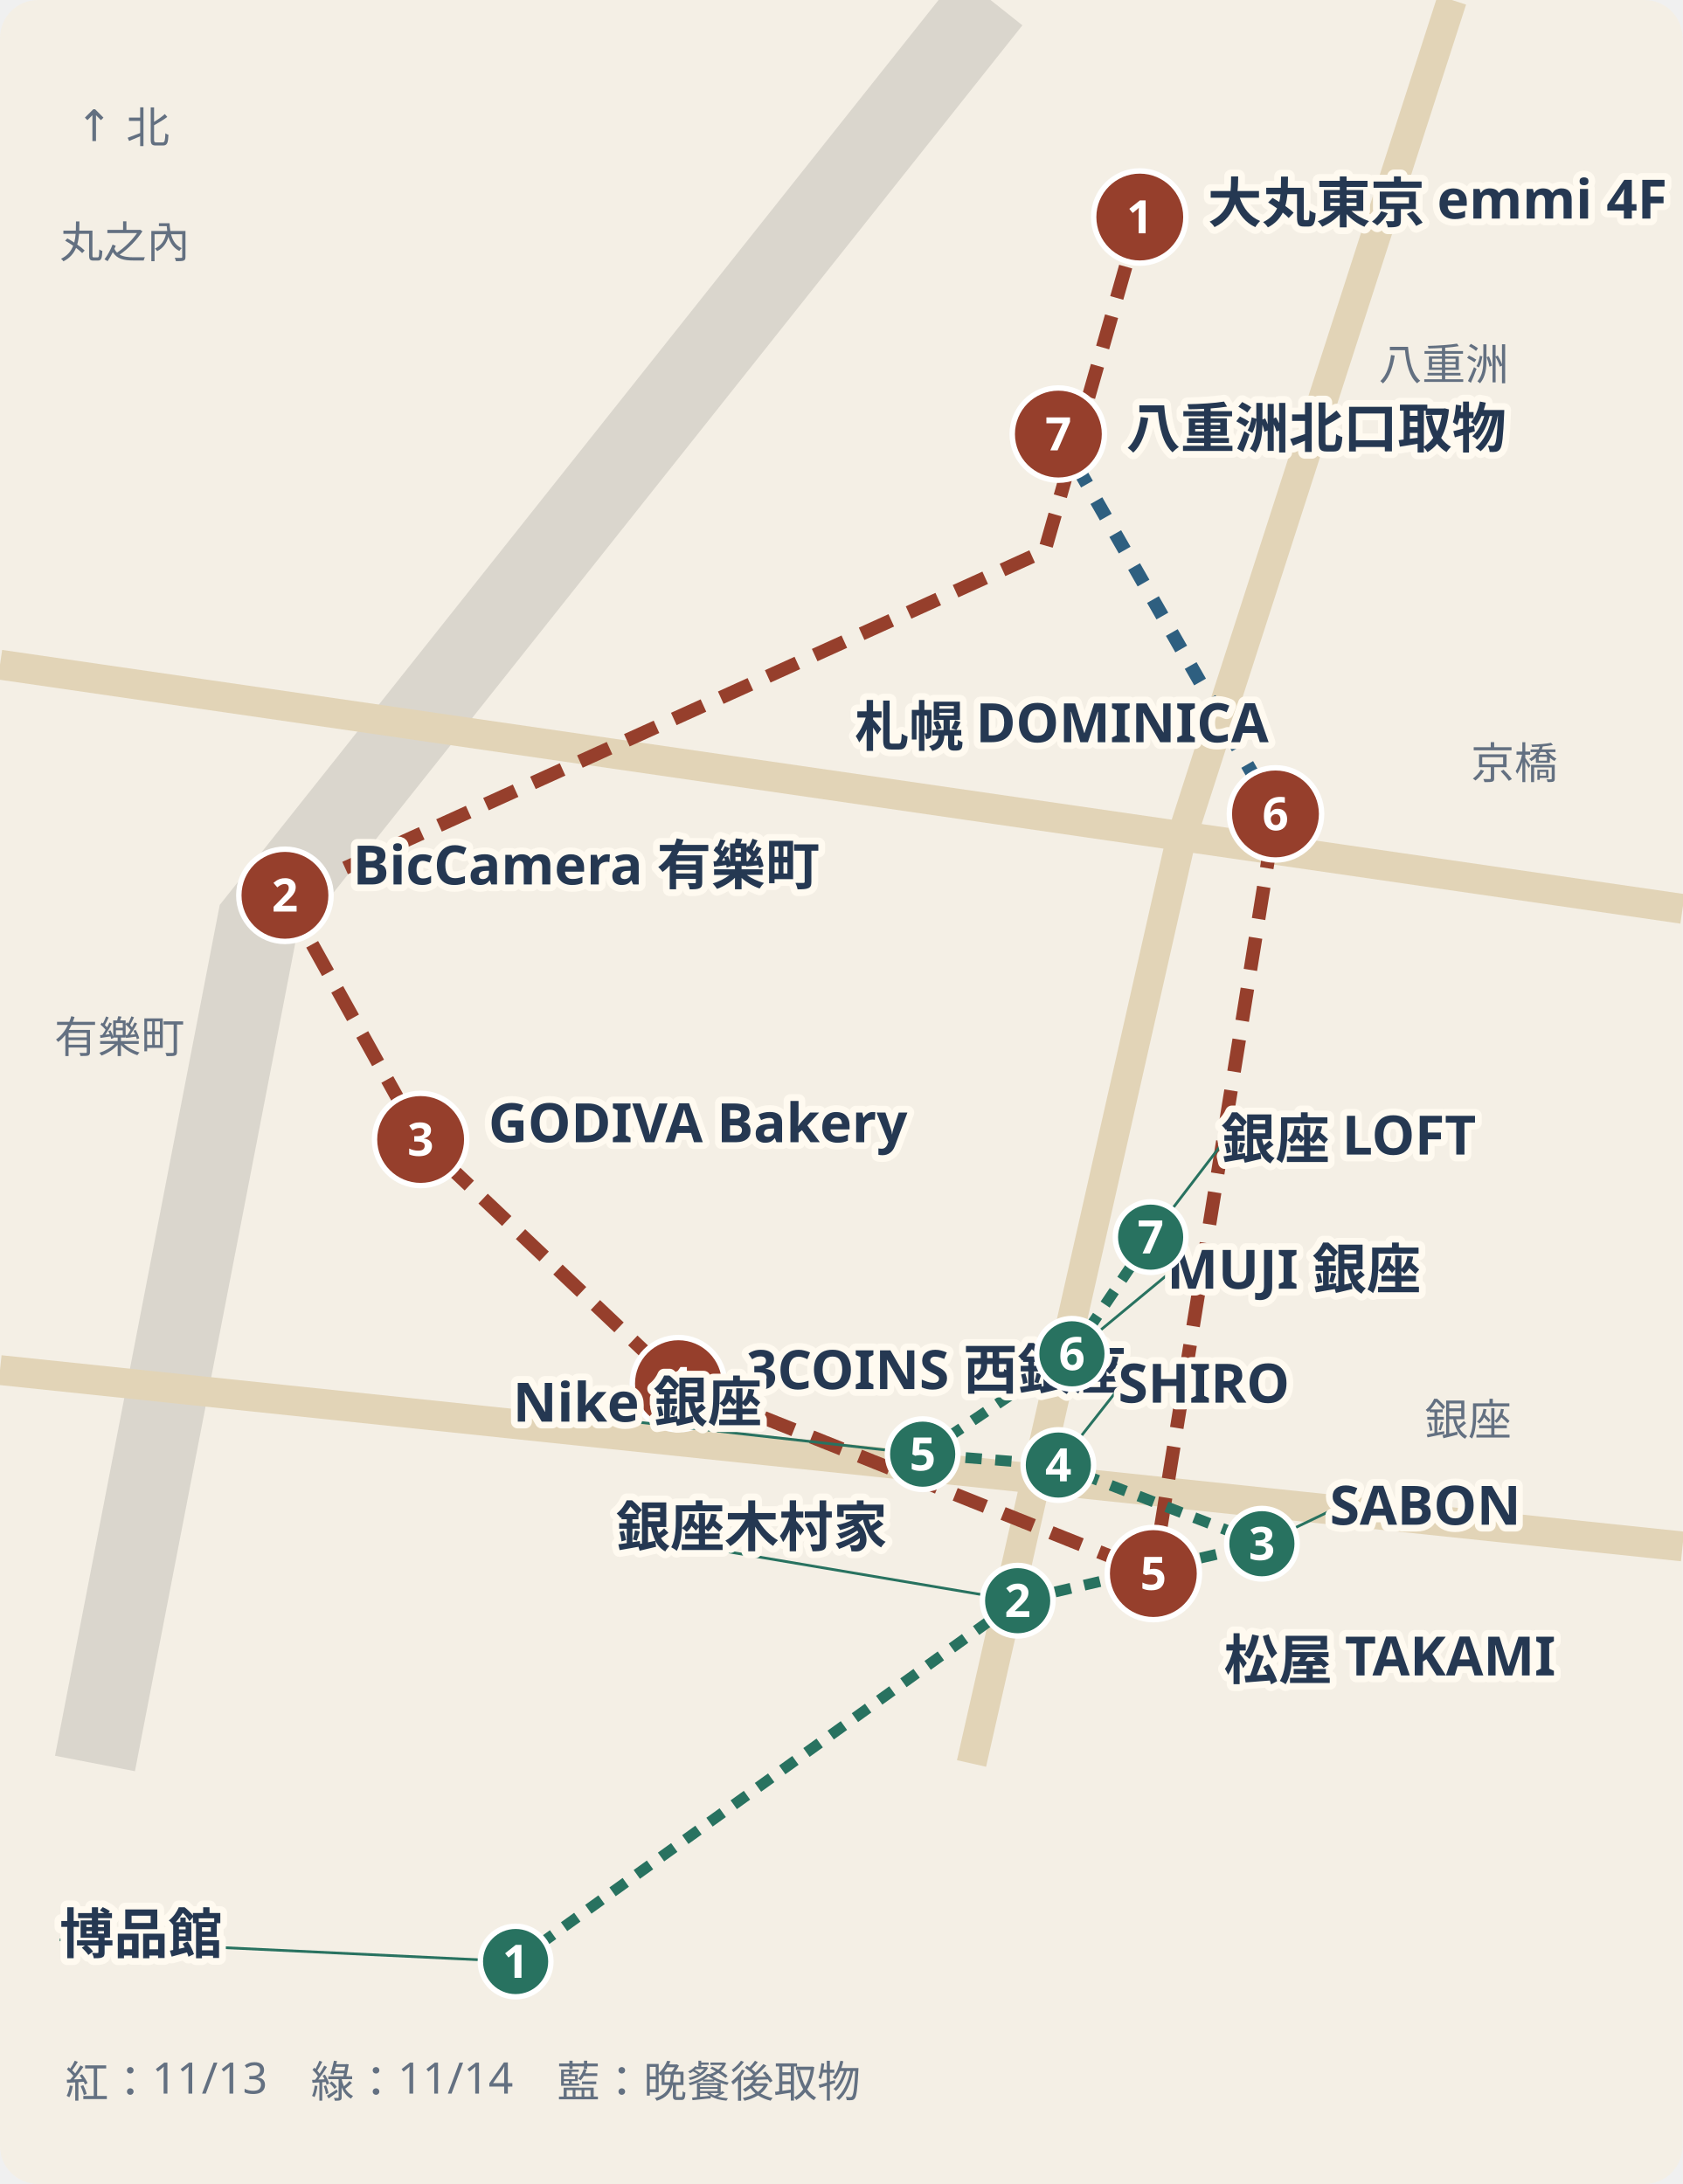
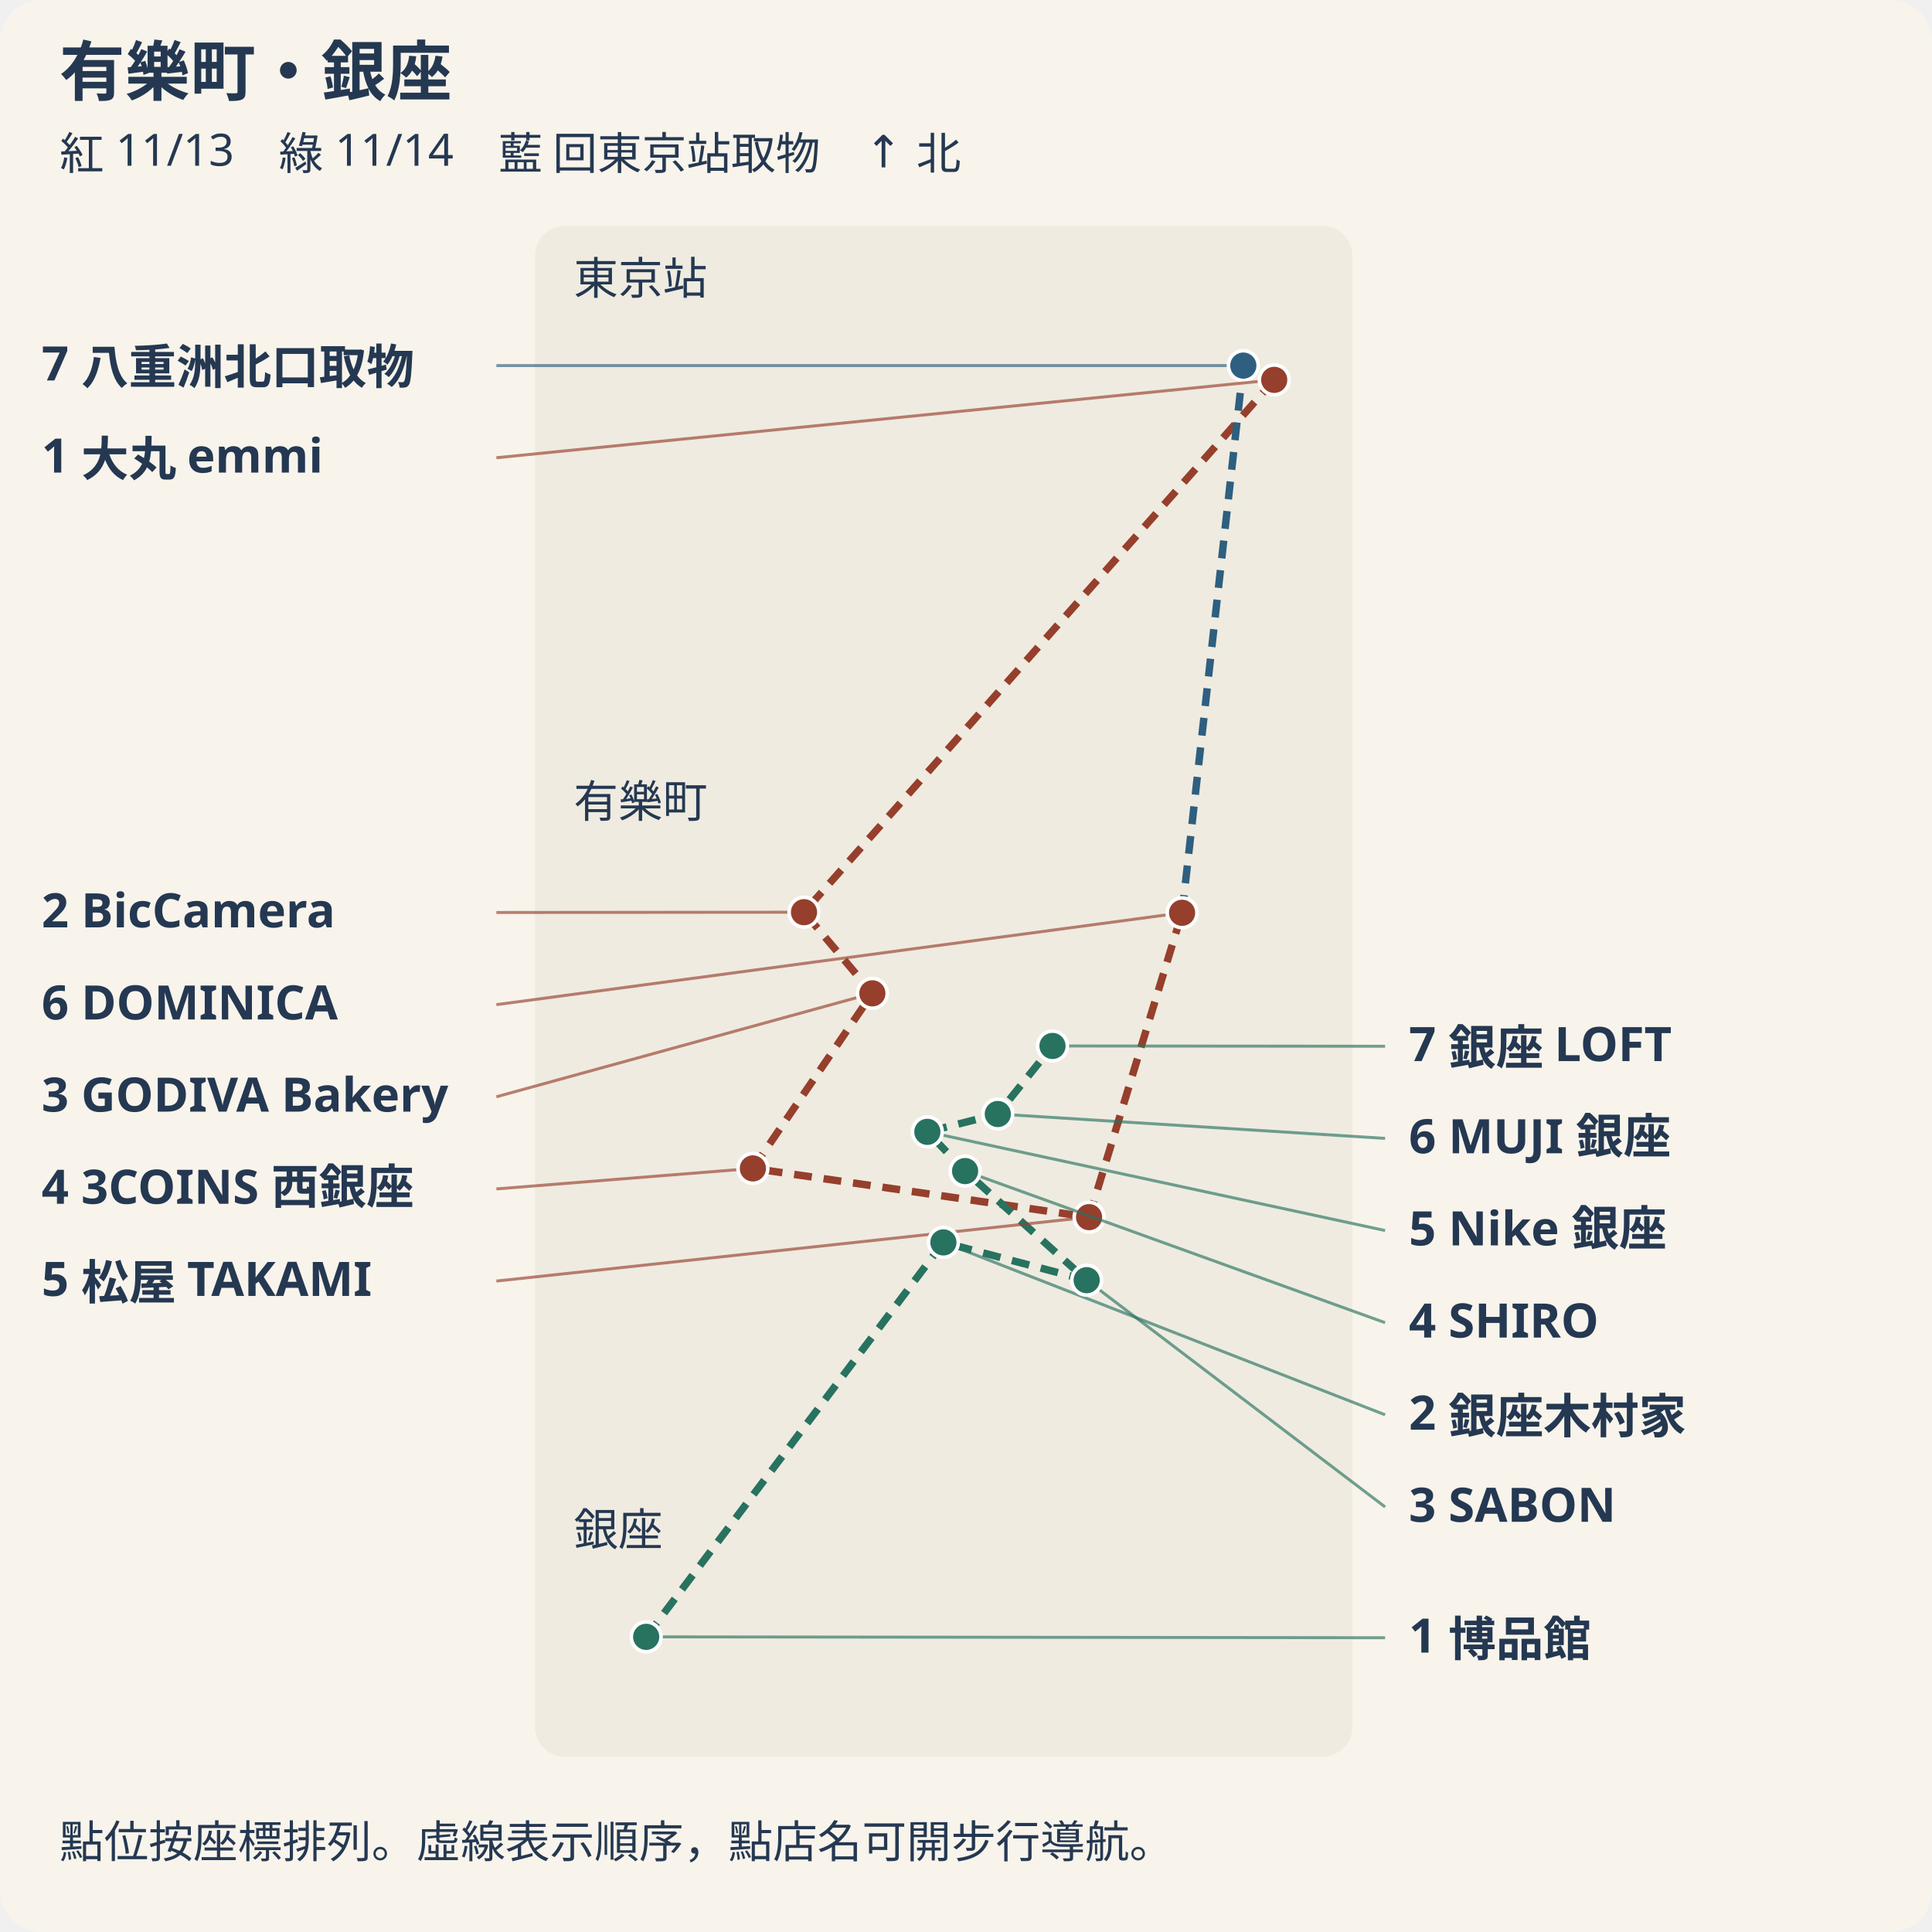
- <svg xmlns="http://www.w3.org/2000/svg" viewBox="0 0 620 805" role="img" aria-labelledby="map-title map-desc">
-   <style>circle{fill:#963f2c;stroke:white;stroke-width:2}.num{fill:white;text-anchor:middle;font:bold 17px sans-serif}.label{fill:#253852;font:bold 20px sans-serif;paint-order:stroke;stroke:#fffaf0;stroke-width:5px;stroke-linejoin:round}.area{fill:#637081;font:16px sans-serif}</style>
-   <rect width="620" height="805" rx="14" fill="#f4efe5" />
-   <path d="M365 0L95 340 35 650" fill="none" stroke="#dad6cd" stroke-width="30" />
-   <path d="M535 0L435 310 358 650M0 505L620 570M0 245L620 335" fill="none" stroke="#e2d4b7" stroke-width="11" />
-   <text class="area" x="28" y="52">↑ 北</text>
-   <text class="area" x="22" y="95">丸之內</text>
-   <text class="area" x="508" y="140">八重洲</text>
-   <text class="area" x="20" y="388">有樂町</text>
-   <text class="area" x="542" y="287">京橋</text>
-   <text class="area" x="525" y="529">銀座</text>
-   <path d="M420 80L385 203 105 330 155 420 250 510 425 580 470 300" fill="none" stroke="#963f2c" stroke-width="5" stroke-linejoin="round" stroke-dasharray="12 7" />
-   <path d="M470 300L390 160" fill="none" stroke="#2e5f80" stroke-width="5" stroke-dasharray="7 7" />
-   <path d="M190 723L375 590L465 569L390 540L340 536L395 499L424 456" fill="none" stroke="#287260" stroke-width="4" stroke-dasharray="6 5" />
+ <svg xmlns="http://www.w3.org/2000/svg" viewBox="0 0 650 650" role="img" aria-labelledby="title desc">
+   <style>text{font-family:system-ui,sans-serif;fill:#253852}.name{font-size:16px;font-weight:700}.hint{font-size:15px}.pin{stroke:white;stroke-width:1.2}.leader{fill:none;stroke-width:1;opacity:.65}</style>
+   <rect width="650" height="650" rx="14" fill="#f8f4eb" />
+   <text x="20" y="32" font-size="22" font-weight="bold">有樂町・銀座</text>
+   <text class="hint" x="20" y="57">紅 11/13　綠 11/14　藍 回東京站取物　↑ 北</text>
+   <rect x="180" y="76" width="275" height="515" rx="10" fill="#efebe0" />
+   <text class="hint" x="193" y="99">東京站</text>
+   <text class="hint" x="193" y="275">有樂町</text>
+   <text class="hint" x="193" y="520">銀座</text>
+   <polyline points="428.7,127.8 270.5,306.9 293.5,334.2 253.3,393.1 366.4,409.5 397.7,307.1" fill="none" stroke="#963f2c" stroke-width="2.5" stroke-dasharray="6 4" />
+   <polyline points="397.7,307.1 418.3,123.0" fill="none" stroke="#2e5f80" stroke-width="2.5" stroke-dasharray="6 4" />
+   <polyline points="217.4,550.7 317.4,418.0 365.6,430.7 324.7,394.0 312.0,380.8 335.7,374.8 354.1,351.9" fill="none" stroke="#287260" stroke-width="2.5" stroke-dasharray="6 4" />
+   <a href="https://www.google.com/maps/search/?api=1&amp;query=%E6%9D%B1%E4%BA%AC%E9%A7%85+%E5%85%AB%E9%87%8D%E6%B4%B2%E5%8C%97%E5%8F%A3" target="_blank" rel="noopener" aria-label="八重洲北口取物：開啟地圖">
+     <path class="leader" stroke="#2e5f80" d="M418.3 123.0L167 123" />
+     <circle class="pin" cx="418.3" cy="123.0" r="5" fill="#2e5f80" />
+     <text class="name" x="14" y="128">7 八重洲北口取物</text>
+   </a>
  <a href="https://www.google.com/maps/search/?api=1&amp;query=%E5%A4%A7%E4%B8%B8%E6%9D%B1%E4%BA%AC%E5%BA%97" target="_blank" rel="noopener" aria-label="大丸東京 emmi 4F：開啟地圖">
-     <circle cx="420" cy="80" r="17" />
-     <text class="num" x="420" y="86">1</text>
-     <text class="label" x="445" y="82">大丸東京 emmi 4F</text>
+     <path class="leader" stroke="#963f2c" d="M428.7 127.8L167 154" />
+     <circle class="pin" cx="428.7" cy="127.8" r="5" fill="#963f2c" />
+     <text class="name" x="14" y="159">1 大丸 emmi</text>
  </a>
  <a href="https://www.google.com/maps/search/?api=1&amp;query=%E3%83%93%E3%83%83%E3%82%AF%E3%82%AB%E3%83%A1%E3%83%A9+%E6%9C%89%E6%A5%BD%E7%94%BA%E5%BA%97" target="_blank" rel="noopener" aria-label="BicCamera 有樂町：開啟地圖">
-     <circle cx="105" cy="330" r="17" />
-     <text class="num" x="105" y="336">2</text>
-     <text class="label" x="130" y="326">BicCamera 有樂町</text>
+     <path class="leader" stroke="#963f2c" d="M270.5 306.9L167 307" />
+     <circle class="pin" cx="270.5" cy="306.9" r="5" fill="#963f2c" />
+     <text class="name" x="14" y="312">2 BicCamera</text>
+   </a>
+   <a href="https://www.google.com/maps/search/?api=1&amp;query=%E6%9C%AD%E5%B9%8C%E3%83%89%E3%83%9F%E3%83%8B%E3%82%AB+%E9%8A%80%E5%BA%A7%E5%BA%97" target="_blank" rel="noopener" aria-label="札幌 DOMINICA：開啟地圖">
+     <path class="leader" stroke="#963f2c" d="M397.7 307.1L167 338" />
+     <circle class="pin" cx="397.7" cy="307.1" r="5" fill="#963f2c" />
+     <text class="name" x="14" y="343">6 DOMINICA</text>
  </a>
  <a href="https://www.google.com/maps/search/?api=1&amp;query=GODIVA+Bakery+%E3%82%B4%E3%83%87%E3%82%A3%E3%83%91%E3%83%B3+%E6%9C%AC%E5%BA%97" target="_blank" rel="noopener" aria-label="GODIVA Bakery：開啟地圖">
-     <circle cx="155" cy="420" r="17" />
-     <text class="num" x="155" y="426">3</text>
-     <text class="label" x="180" y="421">GODIVA Bakery</text>
+     <path class="leader" stroke="#963f2c" d="M293.5 334.2L167 369" />
+     <circle class="pin" cx="293.5" cy="334.2" r="5" fill="#963f2c" />
+     <text class="name" x="14" y="374">3 GODIVA Bakery</text>
  </a>
  <a href="https://www.google.com/maps/search/?api=1&amp;query=3COINS%2Bplus+%E8%A5%BF%E9%8A%80%E5%BA%A7%E5%BA%97" target="_blank" rel="noopener" aria-label="3COINS 西銀座：開啟地圖">
-     <circle cx="250" cy="510" r="17" />
-     <text class="num" x="250" y="516">4</text>
-     <text class="label" x="275" y="512">3COINS 西銀座</text>
+     <path class="leader" stroke="#963f2c" d="M253.3 393.1L167 400" />
+     <circle class="pin" cx="253.3" cy="393.1" r="5" fill="#963f2c" />
+     <text class="name" x="14" y="405">4 3COINS 西銀座</text>
  </a>
  <a href="https://www.google.com/maps/search/?api=1&amp;query=%E6%9D%BE%E5%B1%8B%E9%8A%80%E5%BA%A7" target="_blank" rel="noopener" aria-label="松屋銀座 TAKAMI：開啟地圖">
-     <circle cx="425" cy="580" r="17" />
-     <text class="num" x="425" y="586">5</text>
-     <text class="label" x="451" y="619">松屋 TAKAMI</text>
+     <path class="leader" stroke="#963f2c" d="M366.4 409.5L167 431" />
+     <circle class="pin" cx="366.4" cy="409.5" r="5" fill="#963f2c" />
+     <text class="name" x="14" y="436">5 松屋 TAKAMI</text>
  </a>
-   <a href="https://www.google.com/maps/search/?api=1&amp;query=%E6%9C%AD%E5%B9%8C%E3%83%89%E3%83%9F%E3%83%8B%E3%82%AB+%E9%8A%80%E5%BA%A7%E5%BA%97" target="_blank" rel="noopener" aria-label="札幌 DOMINICA：開啟地圖">
-     <circle cx="470" cy="300" r="17" />
-     <text class="num" x="470" y="306">6</text>
-     <text class="label" x="315" y="275">札幌 DOMINICA</text>
+   <a href="https://www.google.com/maps/search/?api=1&amp;query=%E9%8A%80%E5%BA%A7%E3%83%AD%E3%83%95%E3%83%88" target="_blank" rel="noopener" aria-label="銀座 LOFT：開啟地圖">
+     <path class="leader" stroke="#287260" d="M354.1 351.9L466 352" />
+     <circle class="pin" cx="354.1" cy="351.9" r="5" fill="#287260" />
+     <text class="name" x="474" y="357">7 銀座 LOFT</text>
  </a>
-   <a href="https://www.google.com/maps/search/?api=1&amp;query=%E6%9D%B1%E4%BA%AC%E9%A7%85+%E5%85%AB%E9%87%8D%E6%B4%B2%E5%8C%97%E5%8F%A3" target="_blank" rel="noopener" aria-label="八重洲北口取物：開啟地圖">
-     <circle cx="390" cy="160" r="17" />
-     <text class="num" x="390" y="166">7</text>
-     <text class="label" x="415" y="165">八重洲北口取物</text>
+   <a href="https://www.google.com/maps/search/?api=1&amp;query=%E7%84%A1%E5%8D%B0%E8%89%AF%E5%93%81+%E9%8A%80%E5%BA%A7" target="_blank" rel="noopener" aria-label="MUJI 銀座：開啟地圖">
+     <path class="leader" stroke="#287260" d="M335.7 374.8L466 383" />
+     <circle class="pin" cx="335.7" cy="374.8" r="5" fill="#287260" />
+     <text class="name" x="474" y="388">6 MUJI 銀座</text>
+   </a>
+   <a href="https://www.google.com/maps/search/?api=1&amp;query=Nike+Ginza" target="_blank" rel="noopener" aria-label="Nike 銀座：開啟地圖">
+     <path class="leader" stroke="#287260" d="M312.0 380.8L466 414" />
+     <circle class="pin" cx="312.0" cy="380.8" r="5" fill="#287260" />
+     <text class="name" x="474" y="419">5 Nike 銀座</text>
+   </a>
+   <a href="https://www.google.com/maps/search/?api=1&amp;query=SHIRO+%E9%8A%80%E5%BA%A7%E6%9C%AC%E5%BA%97" target="_blank" rel="noopener" aria-label="SHIRO 銀座本店：開啟地圖">
+     <path class="leader" stroke="#287260" d="M324.7 394.0L466 445" />
+     <circle class="pin" cx="324.7" cy="394.0" r="5" fill="#287260" />
+     <text class="name" x="474" y="450">4 SHIRO</text>
+   </a>
+   <a href="https://www.google.com/maps/search/?api=1&amp;query=%E9%8A%80%E5%BA%A7%E6%9C%A8%E6%9D%91%E5%AE%B6" target="_blank" rel="noopener" aria-label="銀座木村家：開啟地圖">
+     <path class="leader" stroke="#287260" d="M317.4 418.0L466 476" />
+     <circle class="pin" cx="317.4" cy="418.0" r="5" fill="#287260" />
+     <text class="name" x="474" y="481">2 銀座木村家</text>
+   </a>
+   <a href="https://www.google.com/maps/search/?api=1&amp;query=SABON+%E9%8A%80%E5%BA%A7%E6%9D%BE%E5%B1%8B%E9%80%9A%E3%82%8A%E5%BA%97" target="_blank" rel="noopener" aria-label="SABON 松屋通：開啟地圖">
+     <path class="leader" stroke="#287260" d="M365.6 430.7L466 507" />
+     <circle class="pin" cx="365.6" cy="430.7" r="5" fill="#287260" />
+     <text class="name" x="474" y="512">3 SABON</text>
  </a>
  <a href="https://www.google.com/maps/search/?api=1&amp;query=%E5%8D%9A%E5%93%81%E9%A4%A8TOY+PARK+%E9%8A%80%E5%BA%A7%E6%9C%AC%E5%BA%97" target="_blank" rel="noopener" aria-label="博品館玩具公園：開啟地圖">
-     <path d="M190 723L22 715" stroke="#287260" fill="none" />
-     <circle cx="190" cy="723" r="13" style="fill:#287260" />
-     <text class="num" x="190" y="729">1</text>
-     <text class="label" x="22" y="720">博品館</text>
+     <path class="leader" stroke="#287260" d="M217.4 550.7L466 551" />
+     <circle class="pin" cx="217.4" cy="550.7" r="5" fill="#287260" />
+     <text class="name" x="474" y="556">1 博品館</text>
  </a>
-   <a href="https://www.google.com/maps/search/?api=1&amp;query=%E9%8A%80%E5%BA%A7%E6%9C%A8%E6%9D%91%E5%AE%B6" target="_blank" rel="noopener" aria-label="銀座木村家：開啟地圖">
-     <path d="M375 590L227 565" stroke="#287260" fill="none" />
-     <circle cx="375" cy="590" r="13" style="fill:#287260" />
-     <text class="num" x="375" y="596">2</text>
-     <text class="label" x="227" y="570">銀座木村家</text>
-   </a>
-   <a href="https://www.google.com/maps/search/?api=1&amp;query=SABON+%E9%8A%80%E5%BA%A7%E6%9D%BE%E5%B1%8B%E9%80%9A%E3%82%8A%E5%BA%97" target="_blank" rel="noopener" aria-label="SABON 松屋通：開啟地圖">
-     <path d="M465 569L490 557" stroke="#287260" fill="none" />
-     <circle cx="465" cy="569" r="13" style="fill:#287260" />
-     <text class="num" x="465" y="575">3</text>
-     <text class="label" x="490" y="562">SABON</text>
-   </a>
-   <a href="https://www.google.com/maps/search/?api=1&amp;query=SHIRO+%E9%8A%80%E5%BA%A7%E6%9C%AC%E5%BA%97" target="_blank" rel="noopener" aria-label="SHIRO 銀座本店：開啟地圖">
-     <path d="M390 540L412 512" stroke="#287260" fill="none" />
-     <circle cx="390" cy="540" r="13" style="fill:#287260" />
-     <text class="num" x="390" y="546">4</text>
-     <text class="label" x="412" y="517">SHIRO</text>
-   </a>
-   <a href="https://www.google.com/maps/search/?api=1&amp;query=Nike+Ginza" target="_blank" rel="noopener" aria-label="Nike 銀座：開啟地圖">
-     <path d="M340 536L189 519" stroke="#287260" fill="none" />
-     <circle cx="340" cy="536" r="13" style="fill:#287260" />
-     <text class="num" x="340" y="542">5</text>
-     <text class="label" x="189" y="524">Nike 銀座</text>
-   </a>
-   <a href="https://www.google.com/maps/search/?api=1&amp;query=%E7%84%A1%E5%8D%B0%E8%89%AF%E5%93%81+%E9%8A%80%E5%BA%A7" target="_blank" rel="noopener" aria-label="MUJI 銀座：開啟地圖">
-     <path d="M395 499L430 470" stroke="#287260" fill="none" />
-     <circle cx="395" cy="499" r="13" style="fill:#287260" />
-     <text class="num" x="395" y="505">6</text>
-     <text class="label" x="430" y="475">MUJI 銀座</text>
-   </a>
-   <a href="https://www.google.com/maps/search/?api=1&amp;query=%E9%8A%80%E5%BA%A7%E3%83%AD%E3%83%95%E3%83%88" target="_blank" rel="noopener" aria-label="銀座 LOFT：開啟地圖">
-     <path d="M424 456L450 422" stroke="#287260" fill="none" />
-     <circle cx="424" cy="456" r="13" style="fill:#287260" />
-     <text class="num" x="424" y="462">7</text>
-     <text class="label" x="450" y="427">銀座 LOFT</text>
-   </a>
-   <text class="area" x="24" y="773">紅：11/13　綠：11/14　藍：晚餐後取物</text>
+   <text class="hint" x="20" y="625">點位按座標排列。虛線表示順序，點店名可開步行導航。</text>
</svg>
